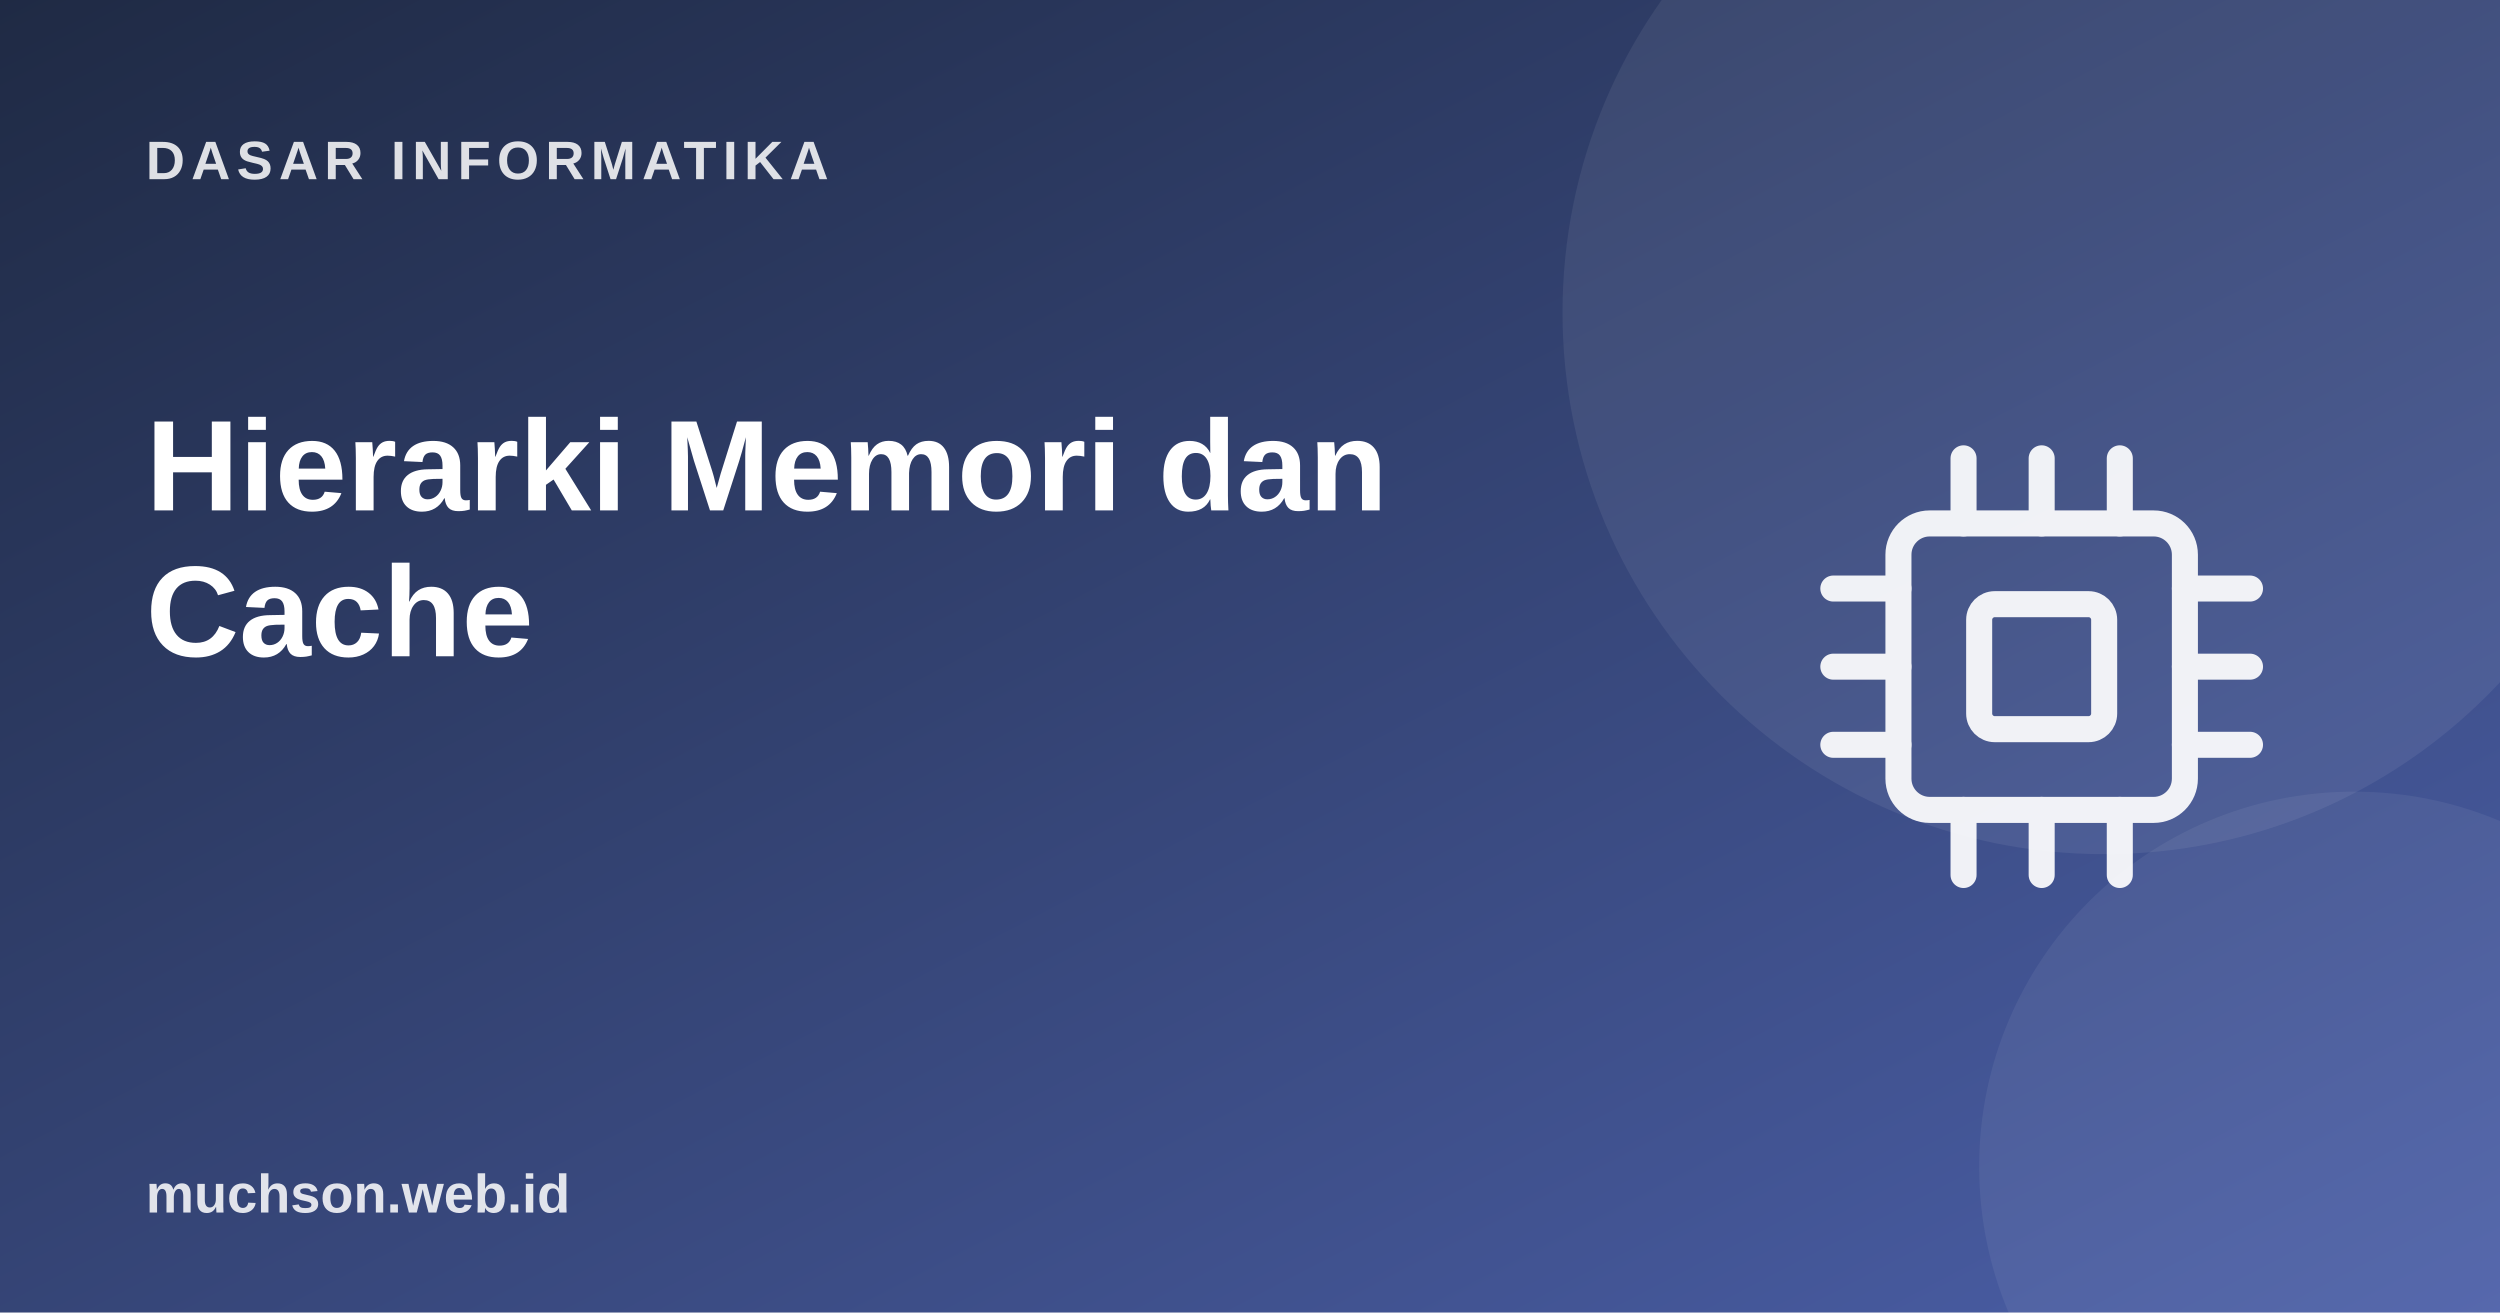
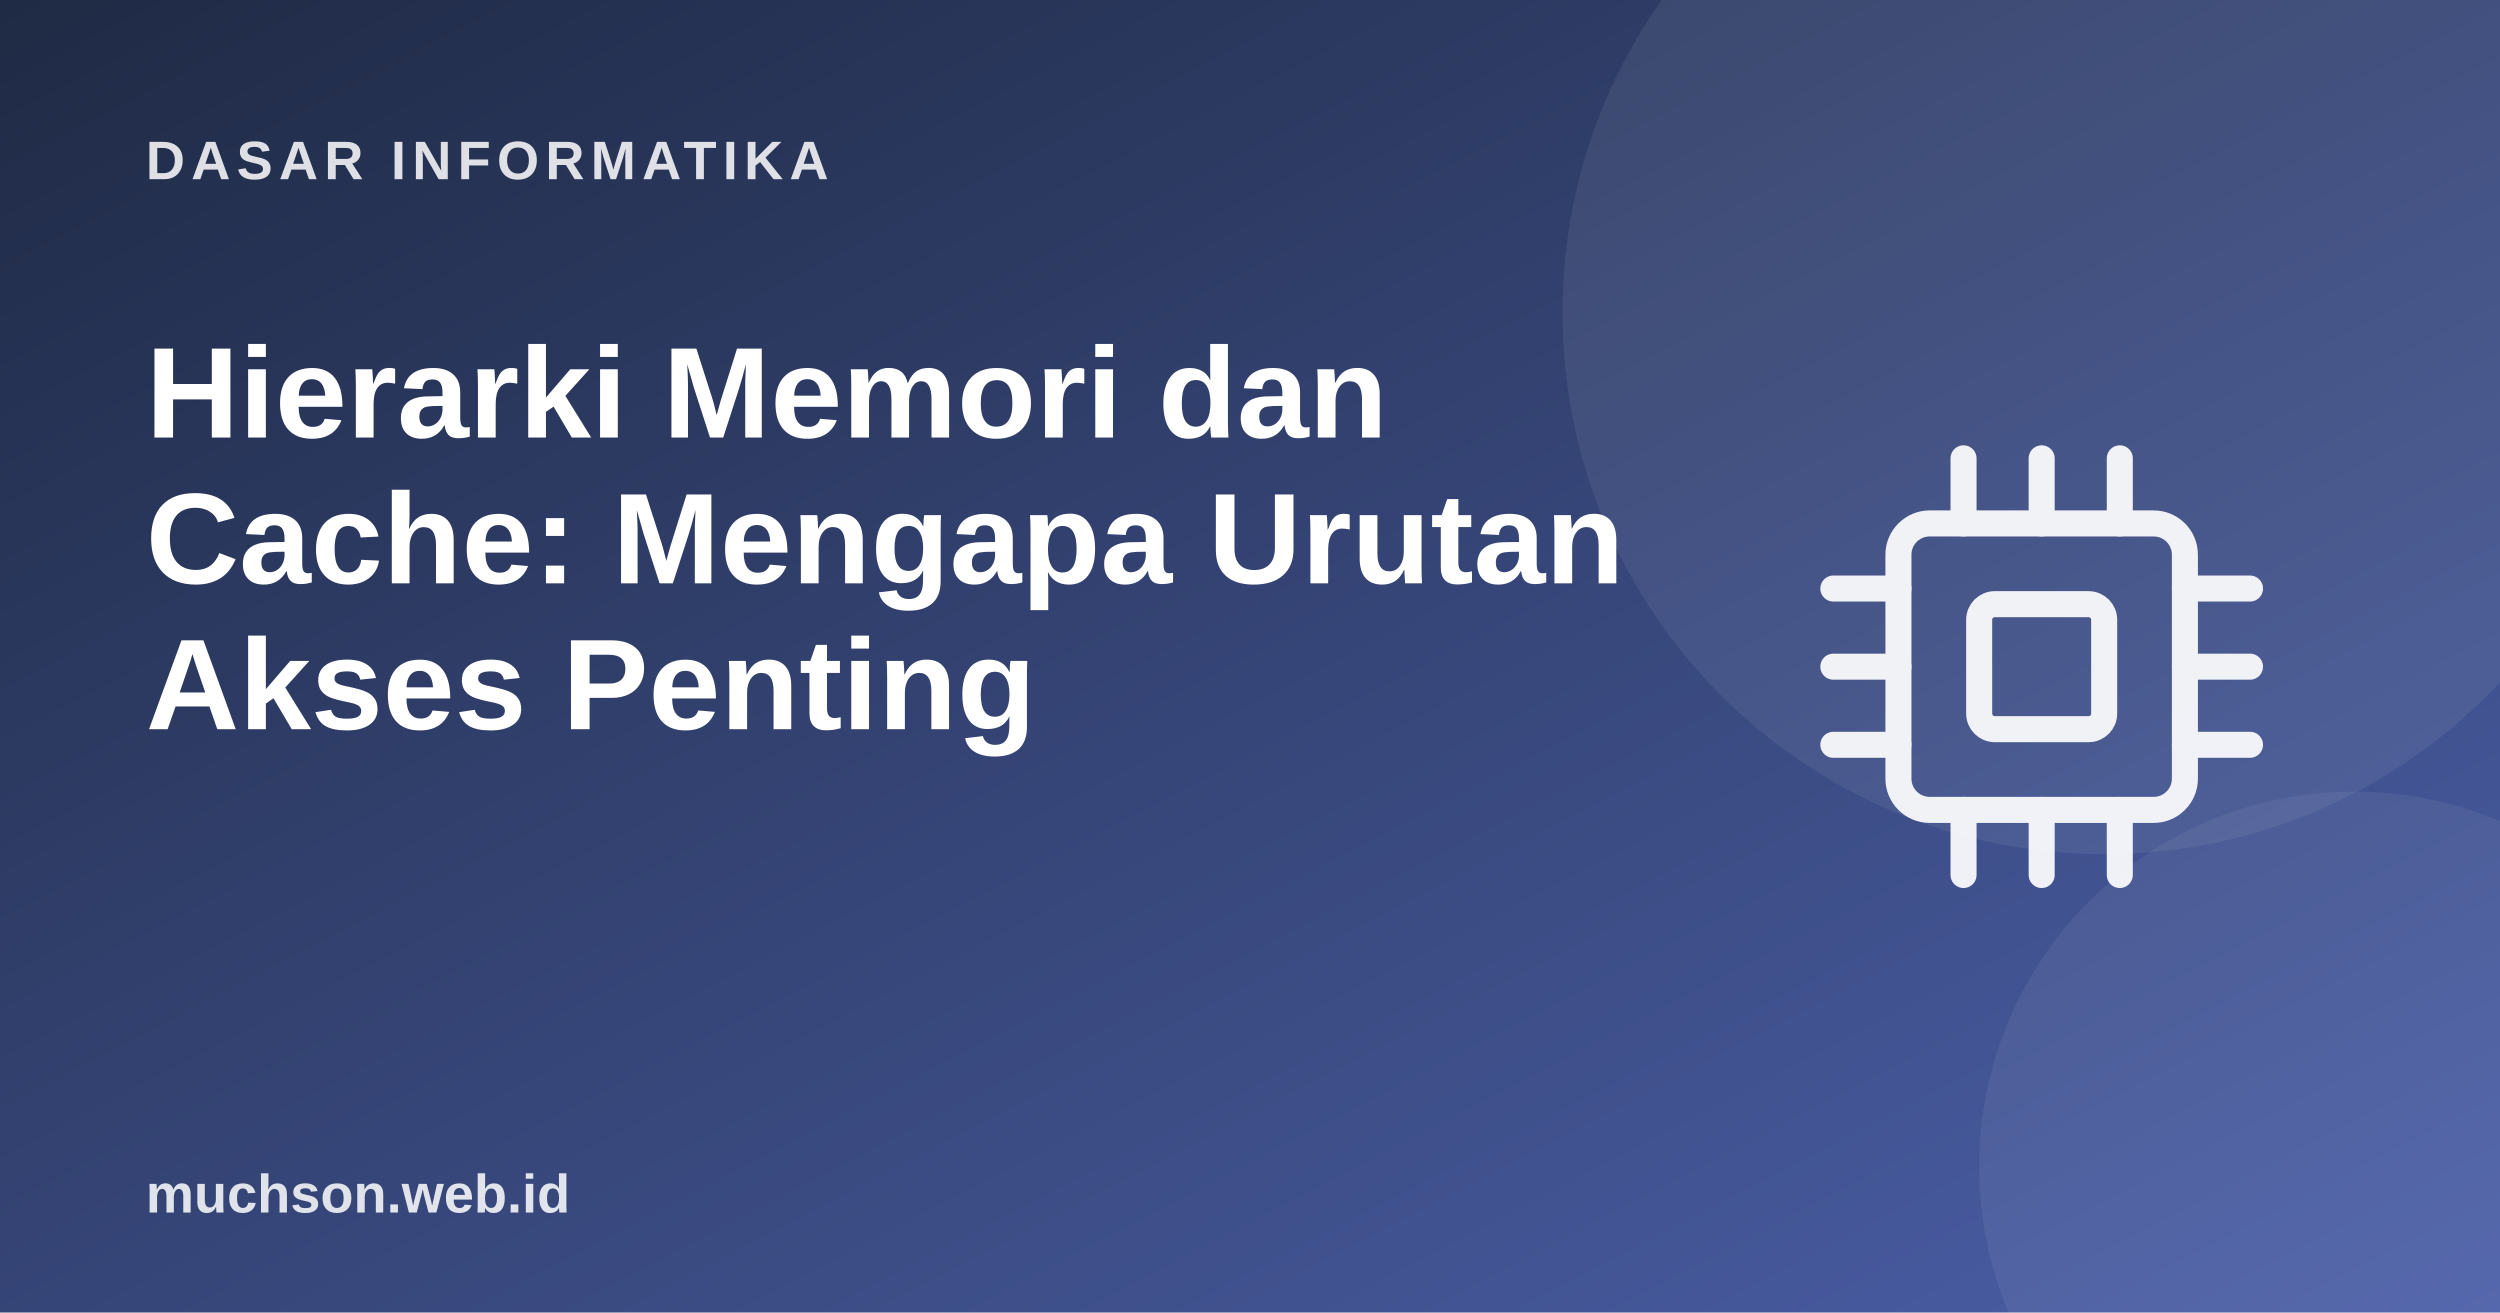
- <svg xmlns="http://www.w3.org/2000/svg" viewBox="0 0 1200 630" width="1200" height="630" role="img" aria-label="Hierarki Memori dan Cache: Mengapa Urutan Akses Menentukan Kecepatan" font-family="'Plus Jakarta Sans','Segoe UI',Arial,sans-serif">
+ <svg xmlns="http://www.w3.org/2000/svg" viewBox="0 0 1200 630" width="1200" height="630" role="img" aria-label="Hierarki Memori dan Cache: Mengapa Urutan Akses Penting" font-family="'Plus Jakarta Sans','Segoe UI',Arial,sans-serif">
  <defs>
    <linearGradient id="bg" x1="0" y1="0" x2="1" y2="1">
      <stop offset="0" stop-color="#1f2a44" />
      <stop offset="1" stop-color="#4b5fa8" />
    </linearGradient>
  </defs>
  <rect width="1200" height="630" fill="url(#bg)" />
  <circle cx="1010" cy="150" r="260" fill="#fff" opacity=".07" />
  <circle cx="1130" cy="560" r="180" fill="#fff" opacity=".06" />
  <g transform="translate(980 320) scale(1.25)" opacity=".92">
    <g fill="none" stroke="#fff" stroke-width="10" stroke-linecap="round">
      <rect x="-55" y="-55" width="110" height="110" rx="12" />
      <rect x="-24" y="-24" width="48" height="48" rx="6" />
      <path d="M-30 -80V-55M0 -80V-55M30 -80V-55M-30 55V80M0 55V80M30 55V80M-80 -30H-55M-80 0H-55M-80 30H-55M55 -30H80M55 0H80M55 30H80" />
    </g>
  </g>
  <text x="70" y="86" font-size="26" font-weight="700" letter-spacing="3" fill="#fff" opacity=".85">DASAR INFORMATIKA</text>
-   <text x="70" y="245" font-size="62" font-weight="700" fill="#fff">
+   <text x="70" y="210" font-size="62" font-weight="700" fill="#fff">
    <tspan x="70" dy="0">Hierarki Memori dan</tspan>
-     <tspan x="70" dy="70">Cache</tspan>
+     <tspan x="70" dy="70">Cache: Mengapa Urutan</tspan>
+     <tspan x="70" dy="70">Akses Penting</tspan>
  </text>
  <text x="70" y="582" font-size="26" font-weight="600" fill="#fff" opacity=".85">muchson.web.id</text>
</svg>
